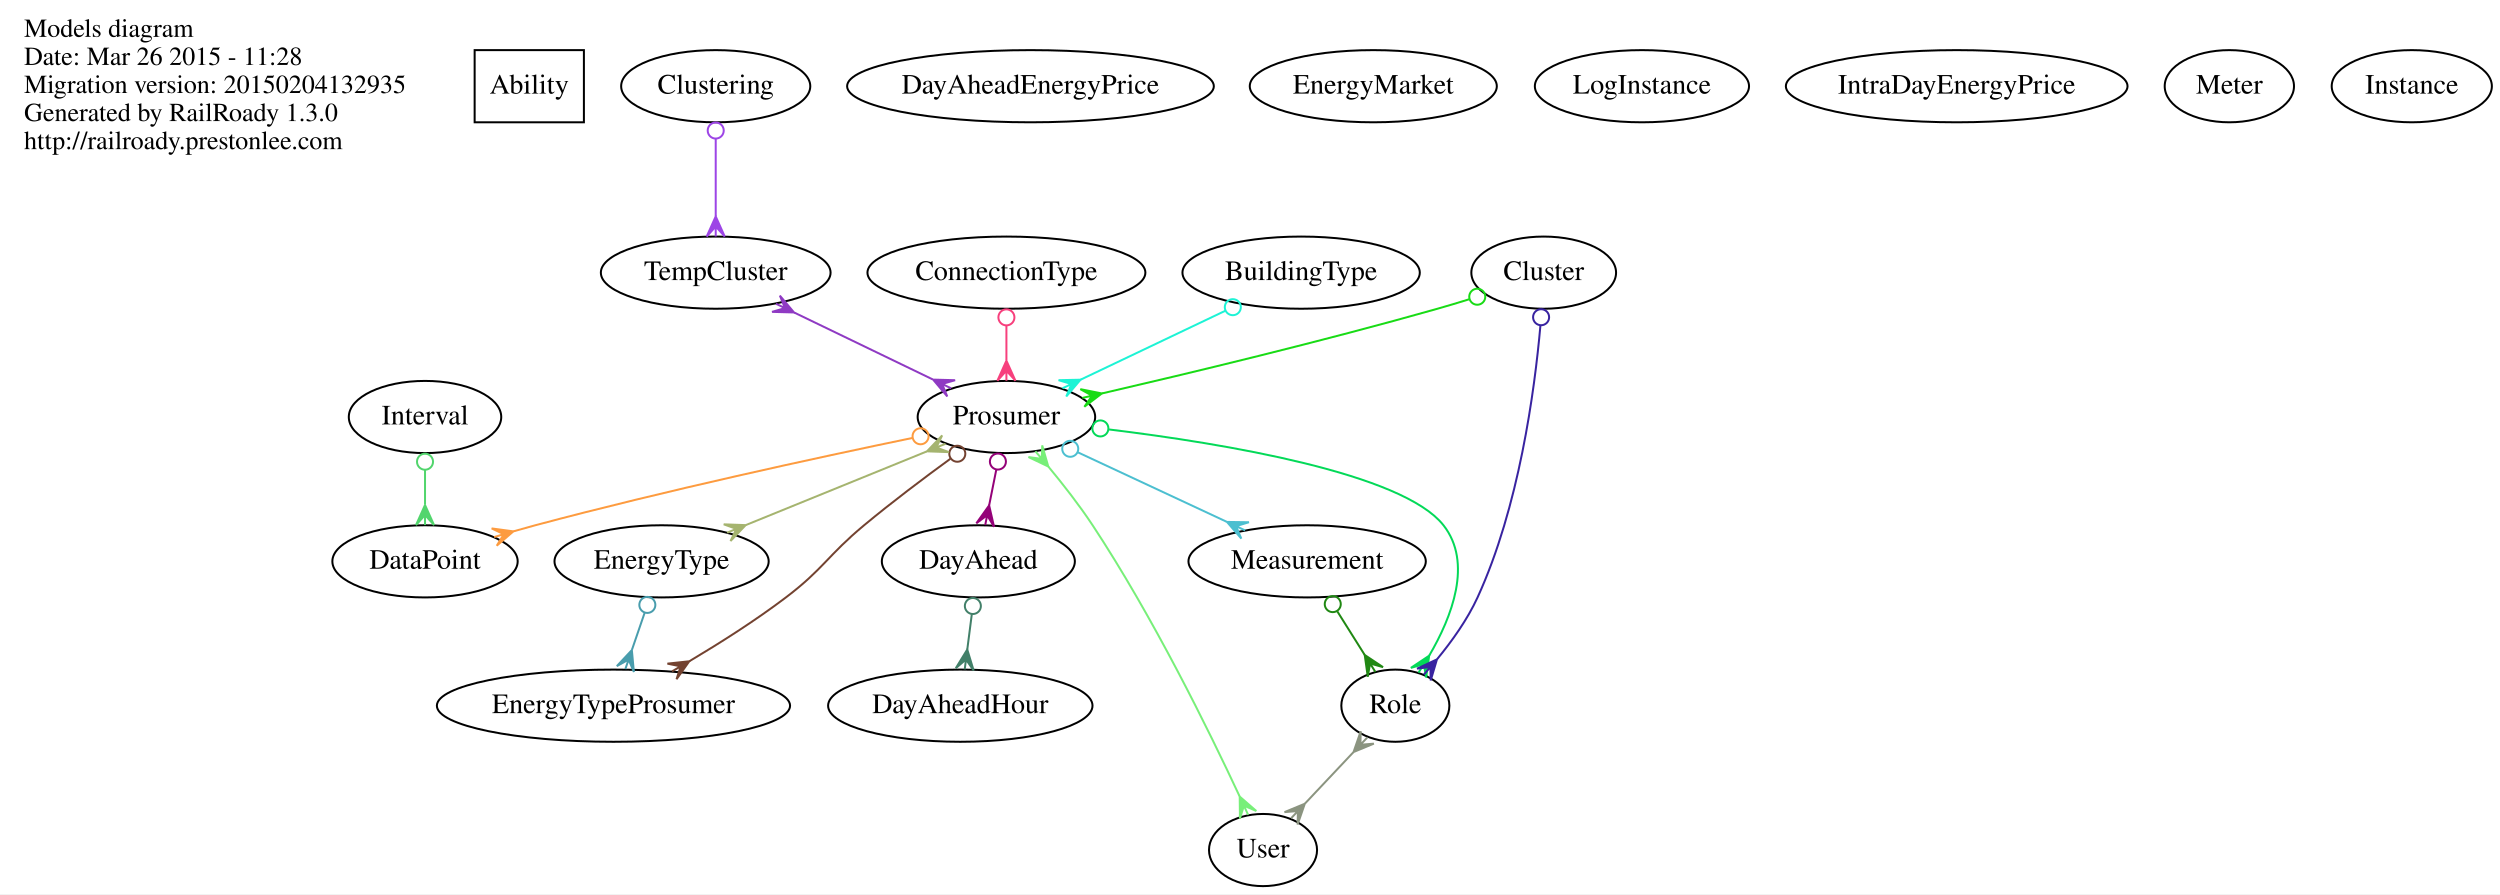
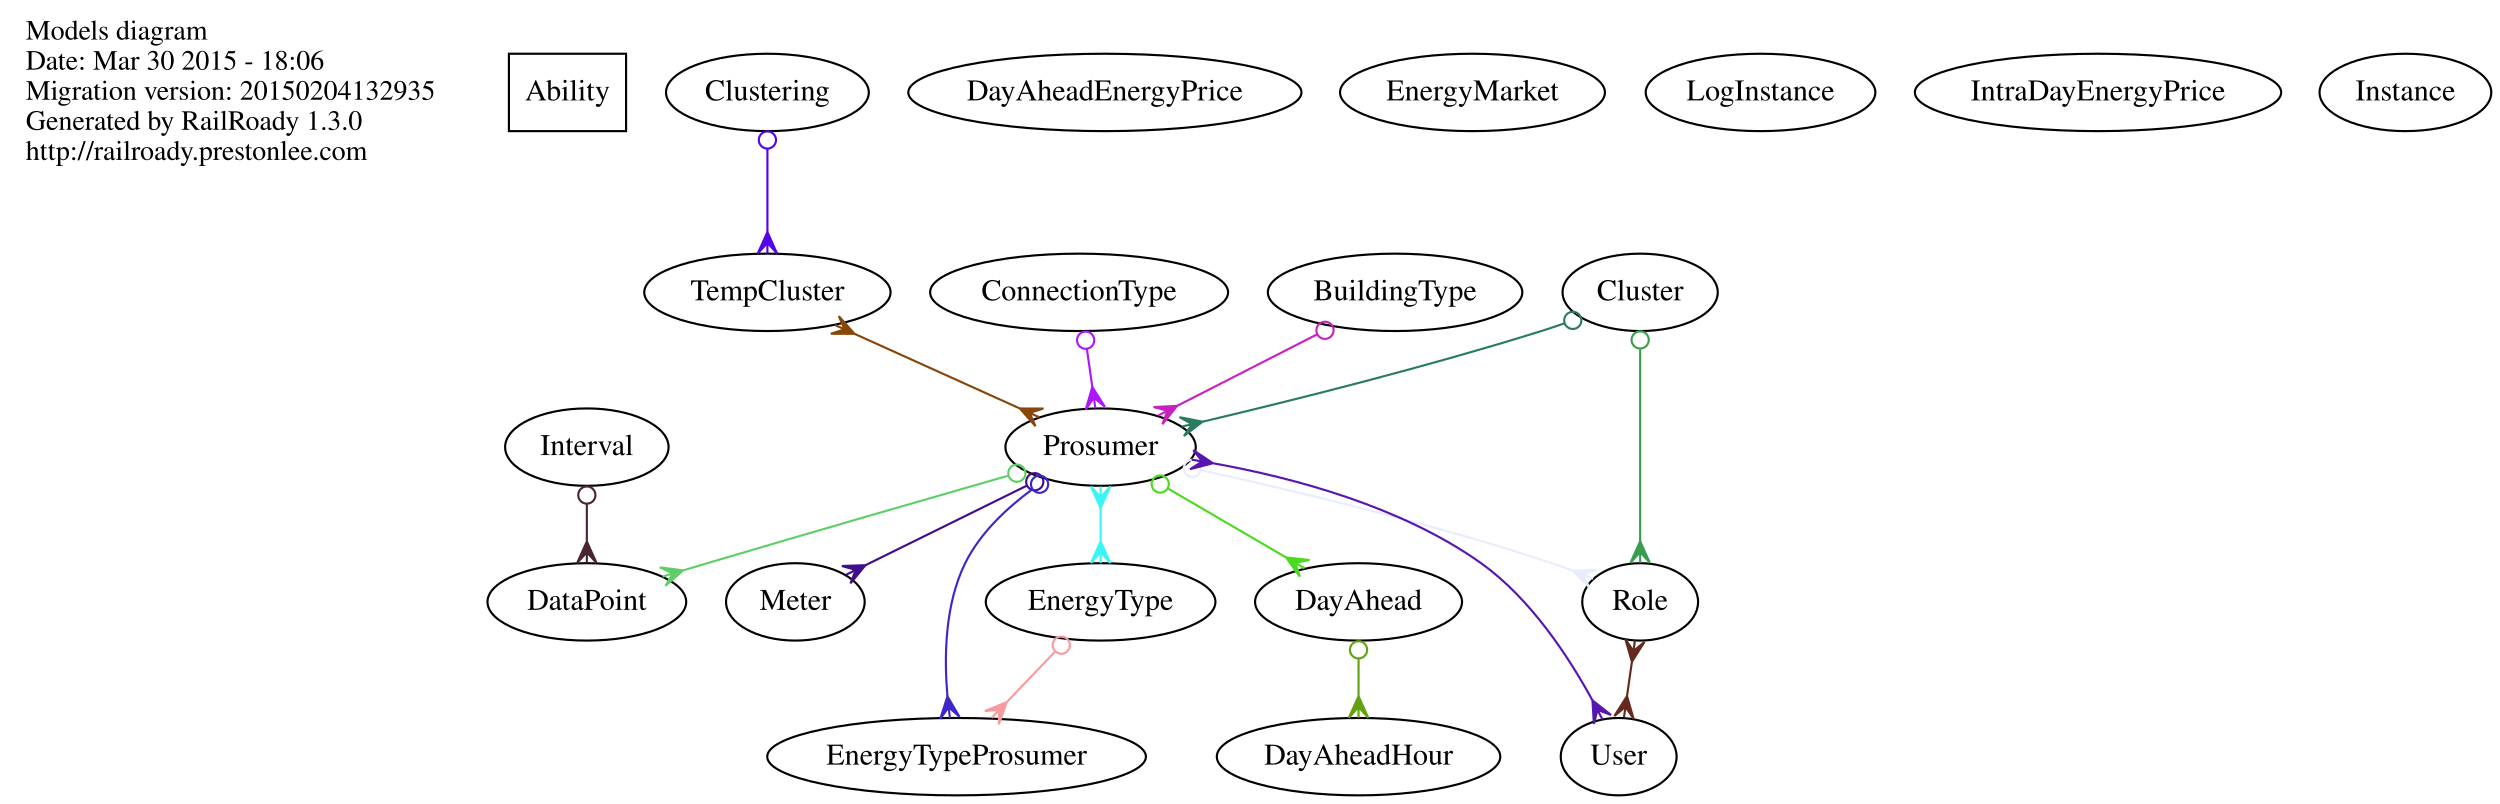
- <svg xmlns="http://www.w3.org/2000/svg" width="1247pt" height="446pt" viewBox="0.00 0.00 1247.00 446.00">
-   <g id="graph0" class="graph" transform="scale(1 1) rotate(0) translate(4 442)">
-     <polygon fill="white" stroke="none" points="-4,4 -4,-442 1243,-442 1243,4 -4,4" />
+ <svg xmlns="http://www.w3.org/2000/svg" width="1163pt" height="374pt" viewBox="0.00 0.00 1163.00 374.00">
+   <g id="graph0" class="graph" transform="scale(1 1) rotate(0) translate(4 370)">
+     <polygon fill="white" stroke="none" points="-4,4 -4,-370 1159,-370 1159,4 -4,4" />
    <g id="node1" class="node">
-       <text text-anchor="start" x="8" y="-423.6" font-family="Times,serif" font-size="13.00">Models diagram</text>
-       <text text-anchor="start" x="8" y="-409.6" font-family="Times,serif" font-size="13.00">Date: Mar 26 2015 - 11:28</text>
-       <text text-anchor="start" x="8" y="-395.6" font-family="Times,serif" font-size="13.00">Migration version: 20150204132935</text>
-       <text text-anchor="start" x="8" y="-381.6" font-family="Times,serif" font-size="13.00">Generated by RailRoady 1.3.0</text>
-       <text text-anchor="start" x="8" y="-367.6" font-family="Times,serif" font-size="13.00">http://railroady.prestonlee.com</text>
+       <text text-anchor="start" x="8" y="-351.6" font-family="Times,serif" font-size="13.00">Models diagram</text>
+       <text text-anchor="start" x="8" y="-337.6" font-family="Times,serif" font-size="13.00">Date: Mar 30 2015 - 18:06</text>
+       <text text-anchor="start" x="8" y="-323.6" font-family="Times,serif" font-size="13.00">Migration version: 20150204132935</text>
+       <text text-anchor="start" x="8" y="-309.6" font-family="Times,serif" font-size="13.00">Generated by RailRoady 1.3.0</text>
+       <text text-anchor="start" x="8" y="-295.6" font-family="Times,serif" font-size="13.00">http://railroady.prestonlee.com</text>
    </g>
    <g id="node2" class="node">
-       <polygon fill="none" stroke="black" points="287.25,-417 232.75,-417 232.75,-381 287.25,-381 287.25,-417" />
-       <text text-anchor="middle" x="260" y="-395.3" font-family="Times,serif" font-size="14.00">Ability</text>
+       <polygon fill="none" stroke="black" points="287.25,-345 232.75,-345 232.75,-309 287.25,-309 287.25,-345" />
+       <text text-anchor="middle" x="260" y="-323.3" font-family="Times,serif" font-size="14.00">Ability</text>
    </g>
    <g id="node3" class="node">
-       <ellipse fill="none" stroke="black" cx="208" cy="-234" rx="38.021" ry="18" />
-       <text text-anchor="middle" x="208" y="-230.3" font-family="Times,serif" font-size="14.00">Interval</text>
+       <ellipse fill="none" stroke="black" cx="269" cy="-162" rx="38.021" ry="18" />
+       <text text-anchor="middle" x="269" y="-158.3" font-family="Times,serif" font-size="14.00">Interval</text>
+     </g>
+     <g id="node19" class="node">
+       <ellipse fill="none" stroke="black" cx="269" cy="-90" rx="46.219" ry="18" />
+       <text text-anchor="middle" x="269" y="-86.3" font-family="Times,serif" font-size="14.00">DataPoint</text>
+     </g>
+     <g id="edge1" class="edge">
+       <path fill="none" stroke="#4a2730" d="M269,-135.64C269,-130.063 269,-124.132 269,-118.476" />
+       <ellipse fill="none" stroke="#4a2730" cx="269" cy="-139.697" rx="4" ry="4" />
+       <polygon fill="#4a2730" stroke="#4a2730" points="269,-118.104 273.5,-108.104 269,-113.104 269,-108.104 269,-108.104 269,-108.104 269,-113.104 264.5,-108.104 269,-118.104 269,-118.104" />
+     </g>
+     <g id="node4" class="node">
+       <ellipse fill="none" stroke="black" cx="510" cy="-327" rx="91.463" ry="18" />
+       <text text-anchor="middle" x="510" y="-323.3" font-family="Times,serif" font-size="14.00">DayAheadEnergyPrice</text>
+     </g>
+     <g id="node5" class="node">
+       <ellipse fill="none" stroke="black" cx="681" cy="-327" rx="61.616" ry="18" />
+       <text text-anchor="middle" x="681" y="-323.3" font-family="Times,serif" font-size="14.00">EnergyMarket</text>
+     </g>
+     <g id="node6" class="node">
+       <ellipse fill="none" stroke="black" cx="815" cy="-327" rx="53.418" ry="18" />
+       <text text-anchor="middle" x="815" y="-323.3" font-family="Times,serif" font-size="14.00">LogInstance</text>
+     </g>
+     <g id="node7" class="node">
+       <ellipse fill="none" stroke="black" cx="353" cy="-234" rx="57.293" ry="18" />
+       <text text-anchor="middle" x="353" y="-230.3" font-family="Times,serif" font-size="14.00">TempCluster</text>
+     </g>
+     <g id="node13" class="node">
+       <ellipse fill="none" stroke="black" cx="508" cy="-162" rx="44.271" ry="18" />
+       <text text-anchor="middle" x="508" y="-158.3" font-family="Times,serif" font-size="14.00">Prosumer</text>
+     </g>
+     <g id="edge2" class="edge">
+       <path fill="none" stroke="#884709" d="M393.57,-214.678C417.326,-203.95 447.123,-190.493 470.355,-180.001" />
+       <polygon fill="#884709" stroke="#884709" points="393.48,-214.719 382.514,-214.733 388.923,-216.776 384.367,-218.834 384.367,-218.834 384.367,-218.834 388.923,-216.776 386.219,-222.936 393.48,-214.719 393.48,-214.719" />
+       <polygon fill="#884709" stroke="#884709" points="470.437,-179.964 481.403,-179.949 474.994,-177.906 479.551,-175.848 479.551,-175.848 479.551,-175.848 474.994,-177.906 477.699,-171.747 470.437,-179.964 470.437,-179.964" />
+     </g>
+     <g id="node8" class="node">
+       <ellipse fill="none" stroke="black" cx="972" cy="-327" rx="85.214" ry="18" />
+       <text text-anchor="middle" x="972" y="-323.3" font-family="Times,serif" font-size="14.00">IntraDayEnergyPrice</text>
+     </g>
+     <g id="node9" class="node">
+       <ellipse fill="none" stroke="black" cx="366" cy="-90" rx="32.246" ry="18" />
+       <text text-anchor="middle" x="366" y="-86.3" font-family="Times,serif" font-size="14.00">Meter</text>
+     </g>
+     <g id="node10" class="node">
+       <ellipse fill="none" stroke="black" cx="759" cy="-90" rx="26.949" ry="18" />
+       <text text-anchor="middle" x="759" y="-86.3" font-family="Times,serif" font-size="14.00">Role</text>
    </g>
    <g id="node20" class="node">
-       <ellipse fill="none" stroke="black" cx="208" cy="-162" rx="46.219" ry="18" />
-       <text text-anchor="middle" x="208" y="-158.3" font-family="Times,serif" font-size="14.00">DataPoint</text>
+       <ellipse fill="none" stroke="black" cx="749" cy="-18" rx="26.949" ry="18" />
+       <text text-anchor="middle" x="749" y="-14.3" font-family="Times,serif" font-size="14.00">User</text>
    </g>
-     <g id="edge1" class="edge">
-       <path fill="none" stroke="#52d56d" d="M208,-207.64C208,-202.063 208,-196.132 208,-190.476" />
-       <ellipse fill="none" stroke="#52d56d" cx="208" cy="-211.697" rx="4" ry="4" />
-       <polygon fill="#52d56d" stroke="#52d56d" points="208,-190.104 212.5,-180.104 208,-185.104 208,-180.104 208,-180.104 208,-180.104 208,-185.104 203.5,-180.104 208,-190.104 208,-190.104" />
+     <g id="edge3" class="edge">
+       <path fill="none" stroke="#66291f" d="M755.144,-62.005C754.41,-56.873 753.643,-51.498 752.908,-46.355" />
+       <polygon fill="#66291f" stroke="#66291f" points="755.165,-62.156 752.125,-72.691 755.872,-67.105 756.579,-72.055 756.579,-72.055 756.579,-72.055 755.872,-67.105 761.034,-71.418 755.165,-62.156 755.165,-62.156" />
+       <polygon fill="#66291f" stroke="#66291f" points="752.882,-46.175 755.923,-35.639 752.175,-41.225 751.468,-36.275 751.468,-36.275 751.468,-36.275 752.175,-41.225 747.013,-36.912 752.882,-46.175 752.882,-46.175" />
    </g>
-     <g id="node4" class="node">
-       <ellipse fill="none" stroke="black" cx="510" cy="-399" rx="91.463" ry="18" />
-       <text text-anchor="middle" x="510" y="-395.3" font-family="Times,serif" font-size="14.00">DayAheadEnergyPrice</text>
+     <g id="node11" class="node">
+       <ellipse fill="none" stroke="black" cx="1115" cy="-327" rx="39.946" ry="18" />
+       <text text-anchor="middle" x="1115" y="-323.3" font-family="Times,serif" font-size="14.00">Instance</text>
    </g>
-     <g id="node5" class="node">
-       <ellipse fill="none" stroke="black" cx="681" cy="-399" rx="61.616" ry="18" />
-       <text text-anchor="middle" x="681" y="-395.3" font-family="Times,serif" font-size="14.00">EnergyMarket</text>
+     <g id="node12" class="node">
+       <ellipse fill="none" stroke="black" cx="441" cy="-18" rx="88.089" ry="18" />
+       <text text-anchor="middle" x="441" y="-14.3" font-family="Times,serif" font-size="14.00">EnergyTypeProsumer</text>
    </g>
-     <g id="node6" class="node">
-       <ellipse fill="none" stroke="black" cx="815" cy="-399" rx="53.418" ry="18" />
-       <text text-anchor="middle" x="815" y="-395.3" font-family="Times,serif" font-size="14.00">LogInstance</text>
+     <g id="edge6" class="edge">
+       <path fill="none" stroke="#410d8d" d="M473.539,-144.012C450.787,-132.797 421.154,-118.189 398.757,-107.148" />
+       <ellipse fill="none" stroke="#410d8d" cx="477.369" cy="-145.9" rx="4" ry="4" />
+       <polygon fill="#410d8d" stroke="#410d8d" points="398.612,-107.076 391.632,-98.619 394.127,-104.866 389.643,-102.655 389.643,-102.655 389.643,-102.655 394.127,-104.866 387.653,-106.691 398.612,-107.076 398.612,-107.076" />
    </g>
-     <g id="node7" class="node">
-       <ellipse fill="none" stroke="black" cx="353" cy="-306" rx="57.293" ry="18" />
-       <text text-anchor="middle" x="353" y="-302.3" font-family="Times,serif" font-size="14.00">TempCluster</text>
+     <g id="edge7" class="edge">
+       <path fill="none" stroke="#e7edfc" d="M554.82,-151.241C597.751,-141.809 662.843,-126.287 718,-108 721.145,-106.957 724.39,-105.785 727.613,-104.557" />
+       <ellipse fill="none" stroke="#e7edfc" cx="550.712" cy="-152.136" rx="4" ry="4" />
+       <polygon fill="#e7edfc" stroke="#e7edfc" points="727.806,-104.48 738.761,-104.954 732.45,-102.627 737.094,-100.775 737.094,-100.775 737.094,-100.775 732.45,-102.627 735.426,-96.595 727.806,-104.48 727.806,-104.48" />
    </g>
-     <g id="node13" class="node">
-       <ellipse fill="none" stroke="black" cx="498" cy="-234" rx="44.271" ry="18" />
-       <text text-anchor="middle" x="498" y="-230.3" font-family="Times,serif" font-size="14.00">Prosumer</text>
+     <g id="edge9" class="edge">
+       <path fill="none" stroke="#3c26cc" d="M476.302,-142.427C464.299,-133.622 451.881,-121.953 445,-108 435.564,-88.867 435.135,-64.515 436.746,-46.122" />
+       <ellipse fill="none" stroke="#3c26cc" cx="479.609" cy="-144.732" rx="4" ry="4" />
+       <polygon fill="#3c26cc" stroke="#3c26cc" points="436.76,-46.003 442.35,-36.569 437.319,-41.035 437.878,-36.066 437.878,-36.066 437.878,-36.066 437.319,-41.035 433.406,-35.563 436.76,-46.003 436.76,-46.003" />
    </g>
-     <g id="edge2" class="edge">
-       <path fill="none" stroke="#8f3ac3" d="M392.174,-286.089C413.64,-275.726 440.088,-262.958 461.173,-252.778" />
-       <polygon fill="#8f3ac3" stroke="#8f3ac3" points="392.05,-286.148 381.088,-286.443 387.547,-288.322 383.044,-290.496 383.044,-290.496 383.044,-290.496 387.547,-288.322 385,-294.548 392.05,-286.148 392.05,-286.148" />
-       <polygon fill="#8f3ac3" stroke="#8f3ac3" points="461.441,-252.649 472.403,-252.354 465.944,-250.475 470.447,-248.302 470.447,-248.302 470.447,-248.302 465.944,-250.475 468.49,-244.249 461.441,-252.649 461.441,-252.649" />
+     <g id="node16" class="node">
+       <ellipse fill="none" stroke="black" cx="508" cy="-90" rx="53.418" ry="18" />
+       <text text-anchor="middle" x="508" y="-86.3" font-family="Times,serif" font-size="14.00">EnergyType</text>
    </g>
-     <g id="node8" class="node">
-       <ellipse fill="none" stroke="black" cx="972" cy="-399" rx="85.214" ry="18" />
-       <text text-anchor="middle" x="972" y="-395.3" font-family="Times,serif" font-size="14.00">IntraDayEnergyPrice</text>
+     <g id="edge10" class="edge">
+       <path fill="none" stroke="#38f5f7" d="M508,-133.665C508,-128.687 508,-123.491 508,-118.507" />
+       <polygon fill="#38f5f7" stroke="#38f5f7" points="508,-133.697 503.5,-143.697 508,-138.697 508,-143.697 508,-143.697 508,-143.697 508,-138.697 512.5,-143.697 508,-133.697 508,-133.697" />
+       <polygon fill="#38f5f7" stroke="#38f5f7" points="508,-118.104 512.5,-108.104 508,-113.104 508,-108.104 508,-108.104 508,-108.104 508,-113.104 503.5,-108.104 508,-118.104 508,-118.104" />
    </g>
-     <g id="node9" class="node">
-       <ellipse fill="none" stroke="black" cx="1108" cy="-399" rx="32.246" ry="18" />
-       <text text-anchor="middle" x="1108" y="-395.3" font-family="Times,serif" font-size="14.00">Meter</text>
+     <g id="node18" class="node">
+       <ellipse fill="none" stroke="black" cx="628" cy="-90" rx="48.144" ry="18" />
+       <text text-anchor="middle" x="628" y="-86.3" font-family="Times,serif" font-size="14.00">DayAhead</text>
    </g>
-     <g id="node10" class="node">
-       <ellipse fill="none" stroke="black" cx="692" cy="-90" rx="26.949" ry="18" />
-       <text text-anchor="middle" x="692" y="-86.3" font-family="Times,serif" font-size="14.00">Role</text>
+     <g id="edge5" class="edge">
+       <path fill="none" stroke="#4cd922" d="M539.318,-142.731C556.2,-132.883 577.044,-120.724 594.281,-110.669" />
+       <ellipse fill="none" stroke="#4cd922" cx="535.739" cy="-144.819" rx="4" ry="4" />
+       <polygon fill="#4cd922" stroke="#4cd922" points="594.288,-110.665 605.194,-109.513 598.607,-108.146 602.926,-105.626 602.926,-105.626 602.926,-105.626 598.607,-108.146 600.659,-101.739 594.288,-110.665 594.288,-110.665" />
+     </g>
+     <g id="edge4" class="edge">
+       <path fill="none" stroke="#5ecf66" d="M464.775,-148.65C427.663,-138.007 372.76,-122.165 325,-108 321.429,-106.941 317.733,-105.837 314.02,-104.722" />
+       <ellipse fill="none" stroke="#5ecf66" cx="469.033" cy="-149.871" rx="4" ry="4" />
+       <polygon fill="#5ecf66" stroke="#5ecf66" points="313.804,-104.657 305.528,-97.461 309.016,-103.213 304.229,-101.77 304.229,-101.77 304.229,-101.77 309.016,-103.213 302.93,-106.078 313.804,-104.657 313.804,-104.657" />
+     </g>
+     <g id="edge8" class="edge">
+       <path fill="none" stroke="#5716af" d="M560.588,-154.446C598.055,-147.703 648.109,-134.29 685,-108 708.013,-91.6 725.861,-64.283 736.794,-44.231" />
+       <polygon fill="#5716af" stroke="#5716af" points="560.235,-154.505 549.624,-151.739 555.305,-155.341 550.376,-156.176 550.376,-156.176 550.376,-156.176 555.305,-155.341 551.127,-160.613 560.235,-154.505 560.235,-154.505" />
+       <polygon fill="#5716af" stroke="#5716af" points="736.82,-44.181 745.447,-37.411 739.14,-39.751 741.461,-35.322 741.461,-35.322 741.461,-35.322 739.14,-39.751 737.474,-33.234 736.82,-44.181 736.82,-44.181" />
+     </g>
+     <g id="node14" class="node">
+       <ellipse fill="none" stroke="black" cx="759" cy="-234" rx="36.096" ry="18" />
+       <text text-anchor="middle" x="759" y="-230.3" font-family="Times,serif" font-size="14.00">Cluster</text>
+     </g>
+     <g id="edge12" class="edge">
+       <path fill="none" stroke="#3a9d4e" d="M759,-207.558C759,-182.444 759,-144.164 759,-118.393" />
+       <ellipse fill="none" stroke="#3a9d4e" cx="759" cy="-211.871" rx="4" ry="4" />
+       <polygon fill="#3a9d4e" stroke="#3a9d4e" points="759,-118.189 763.5,-108.189 759,-113.189 759,-108.189 759,-108.189 759,-108.189 759,-113.189 754.5,-108.189 759,-118.189 759,-118.189" />
+     </g>
+     <g id="edge11" class="edge">
+       <path fill="none" stroke="#297c5e" d="M723.658,-219.531C720.075,-218.288 716.476,-217.089 713,-216 659.688,-199.304 597.43,-183.754 555.634,-173.872" />
+       <ellipse fill="none" stroke="#297c5e" cx="727.657" cy="-220.954" rx="4" ry="4" />
+       <polygon fill="#297c5e" stroke="#297c5e" points="555.464,-173.832 546.758,-167.165 550.597,-172.689 545.729,-171.546 545.729,-171.546 545.729,-171.546 550.597,-172.689 544.7,-175.927 555.464,-173.832 555.464,-173.832" />
+     </g>
+     <g id="node15" class="node">
+       <ellipse fill="none" stroke="black" cx="498" cy="-234" rx="69.316" ry="18" />
+       <text text-anchor="middle" x="498" y="-230.3" font-family="Times,serif" font-size="14.00">ConnectionType</text>
+     </g>
+     <g id="edge13" class="edge">
+       <path fill="none" stroke="#ab18fd" d="M501.623,-207.64C502.44,-201.92 503.31,-195.828 504.137,-190.042" />
+       <ellipse fill="none" stroke="#ab18fd" cx="501.038" cy="-211.737" rx="4" ry="4" />
+       <polygon fill="#ab18fd" stroke="#ab18fd" points="504.142,-190.004 510.011,-180.741 504.849,-185.054 505.557,-180.104 505.557,-180.104 505.557,-180.104 504.849,-185.054 501.102,-179.468 504.142,-190.004 504.142,-190.004" />
+     </g>
+     <g id="edge14" class="edge">
+       <path fill="none" stroke="#f99a9f" d="M486.775,-66.825C479.648,-59.379 471.662,-51.035 464.38,-43.426" />
+       <ellipse fill="none" stroke="#f99a9f" cx="489.695" cy="-69.875" rx="4" ry="4" />
+       <polygon fill="#f99a9f" stroke="#f99a9f" points="464.305,-43.348 460.641,-33.012 460.847,-39.736 457.39,-36.124 457.39,-36.124 457.39,-36.124 460.847,-39.736 454.139,-39.236 464.305,-43.348 464.305,-43.348" />
+     </g>
+     <g id="node17" class="node">
+       <ellipse fill="none" stroke="black" cx="628" cy="-18" rx="65.942" ry="18" />
+       <text text-anchor="middle" x="628" y="-14.3" font-family="Times,serif" font-size="14.00">DayAheadHour</text>
+     </g>
+     <g id="edge15" class="edge">
+       <path fill="none" stroke="#62a20e" d="M628,-63.64C628,-58.063 628,-52.132 628,-46.476" />
+       <ellipse fill="none" stroke="#62a20e" cx="628" cy="-67.697" rx="4" ry="4" />
+       <polygon fill="#62a20e" stroke="#62a20e" points="628,-46.104 632.5,-36.104 628,-41.104 628,-36.104 628,-36.104 628,-36.104 628,-41.104 623.5,-36.104 628,-46.104 628,-46.104" />
    </g>
    <g id="node21" class="node">
-       <ellipse fill="none" stroke="black" cx="626" cy="-18" rx="26.949" ry="18" />
-       <text text-anchor="middle" x="626" y="-14.3" font-family="Times,serif" font-size="14.00">User</text>
-     </g>
-     <g id="edge3" class="edge">
-       <path fill="none" stroke="#8b9480" d="M670.999,-66.727C663.32,-58.582 654.638,-49.373 646.962,-41.232" />
-       <polygon fill="#8b9480" stroke="#8b9480" points="671.143,-66.879 674.729,-77.242 674.573,-70.517 678.003,-74.155 678.003,-74.155 678.003,-74.155 674.573,-70.517 681.277,-71.068 671.143,-66.879 671.143,-66.879" />
-       <polygon fill="#8b9480" stroke="#8b9480" points="646.837,-41.1 643.251,-30.737 643.407,-37.462 639.977,-33.824 639.977,-33.824 639.977,-33.824 643.407,-37.462 636.703,-36.911 646.837,-41.1 646.837,-41.1" />
-     </g>
-     <g id="node11" class="node">
-       <ellipse fill="none" stroke="black" cx="1199" cy="-399" rx="39.946" ry="18" />
-       <text text-anchor="middle" x="1199" y="-395.3" font-family="Times,serif" font-size="14.00">Instance</text>
-     </g>
-     <g id="node12" class="node">
-       <ellipse fill="none" stroke="black" cx="302" cy="-90" rx="88.089" ry="18" />
-       <text text-anchor="middle" x="302" y="-86.3" font-family="Times,serif" font-size="14.00">EnergyTypeProsumer</text>
-     </g>
-     <g id="edge7" class="edge">
-       <path fill="none" stroke="#03d958" d="M549.189,-227.785C606.982,-220.717 695.64,-205.903 716,-180 730.684,-161.318 720.26,-134.366 708.914,-115.023" />
-       <ellipse fill="none" stroke="#03d958" cx="544.87" cy="-228.299" rx="4" ry="4" />
-       <polygon fill="#03d958" stroke="#03d958" points="708.863,-114.941 707.363,-104.078 706.207,-110.705 703.55,-106.468 703.55,-106.468 703.55,-106.468 706.207,-110.705 699.738,-108.859 708.863,-114.941 708.863,-114.941" />
-     </g>
-     <g id="edge9" class="edge">
-       <path fill="none" stroke="#734230" d="M470.063,-213.182C456.77,-203.492 440.802,-191.469 427,-180 408.857,-164.924 406.795,-158.254 388,-144 372.931,-132.572 355.298,-121.367 339.934,-112.226" />
-       <ellipse fill="none" stroke="#734230" cx="473.505" cy="-215.675" rx="4" ry="4" />
-       <polygon fill="#734230" stroke="#734230" points="339.813,-112.155 333.463,-103.214 335.5,-109.625 331.187,-107.096 331.187,-107.096 331.187,-107.096 335.5,-109.625 328.91,-110.977 339.813,-112.155 339.813,-112.155" />
-     </g>
-     <g id="node15" class="node">
-       <ellipse fill="none" stroke="black" cx="648" cy="-162" rx="59.194" ry="18" />
-       <text text-anchor="middle" x="648" y="-158.3" font-family="Times,serif" font-size="14.00">Measurement</text>
-     </g>
-     <g id="edge4" class="edge">
-       <path fill="none" stroke="#4cbfd0" d="M533.473,-216.446C555.803,-206.025 584.679,-192.55 607.849,-181.737" />
-       <ellipse fill="none" stroke="#4cbfd0" cx="529.839" cy="-218.142" rx="4" ry="4" />
-       <polygon fill="#4cbfd0" stroke="#4cbfd0" points="608.007,-181.663 618.972,-181.512 612.538,-179.549 617.069,-177.434 617.069,-177.434 617.069,-177.434 612.538,-179.549 615.166,-173.357 608.007,-181.663 608.007,-181.663" />
-     </g>
-     <g id="node17" class="node">
-       <ellipse fill="none" stroke="black" cx="326" cy="-162" rx="53.418" ry="18" />
-       <text text-anchor="middle" x="326" y="-158.3" font-family="Times,serif" font-size="14.00">EnergyType</text>
-     </g>
-     <g id="edge10" class="edge">
-       <path fill="none" stroke="#a5b46f" d="M458.249,-216.822C431.227,-205.825 395.534,-191.299 368.04,-180.109" />
-       <polygon fill="#a5b46f" stroke="#a5b46f" points="458.383,-216.877 465.949,-224.815 463.015,-218.762 467.646,-220.647 467.646,-220.647 467.646,-220.647 463.015,-218.762 469.342,-216.478 458.383,-216.877 458.383,-216.877" />
-       <polygon fill="#a5b46f" stroke="#a5b46f" points="367.947,-180.072 360.381,-172.134 363.316,-178.187 358.685,-176.302 358.685,-176.302 358.685,-176.302 363.316,-178.187 356.988,-180.47 367.947,-180.072 367.947,-180.072" />
-     </g>
-     <g id="node19" class="node">
-       <ellipse fill="none" stroke="black" cx="484" cy="-162" rx="48.144" ry="18" />
-       <text text-anchor="middle" x="484" y="-158.3" font-family="Times,serif" font-size="14.00">DayAhead</text>
-     </g>
-     <g id="edge6" class="edge">
-       <path fill="none" stroke="#940178" d="M492.928,-207.64C491.784,-201.92 490.566,-195.828 489.408,-190.042" />
-       <ellipse fill="none" stroke="#940178" cx="493.755" cy="-211.774" rx="4" ry="4" />
-       <polygon fill="#940178" stroke="#940178" points="489.382,-189.91 491.833,-179.222 488.401,-185.007 487.421,-180.104 487.421,-180.104 487.421,-180.104 488.401,-185.007 483.008,-180.987 489.382,-189.91 489.382,-189.91" />
-     </g>
-     <g id="edge5" class="edge">
-       <path fill="none" stroke="#fd9b3f" d="M451.126,-223.552C403.506,-213.691 327.748,-197.28 263,-180 259.46,-179.055 255.807,-178.033 252.144,-176.974" />
-       <ellipse fill="none" stroke="#fd9b3f" cx="455.183" cy="-224.389" rx="4" ry="4" />
-       <polygon fill="#fd9b3f" stroke="#fd9b3f" points="252.089,-176.957 243.781,-169.8 247.295,-175.536 242.501,-174.114 242.501,-174.114 242.501,-174.114 247.295,-175.536 241.222,-178.429 252.089,-176.957 252.089,-176.957" />
-     </g>
-     <g id="edge8" class="edge">
-       <path fill="none" stroke="#78ef79" d="M518.935,-209.239C526.31,-200.355 534.401,-189.992 541,-180 570.993,-134.586 599.093,-77.427 614.278,-44.868" />
-       <polygon fill="#78ef79" stroke="#78ef79" points="518.887,-209.295 508.991,-214.02 515.656,-213.112 512.426,-216.928 512.426,-216.928 512.426,-216.928 515.656,-213.112 515.86,-219.835 518.887,-209.295 518.887,-209.295" />
-       <polygon fill="#78ef79" stroke="#78ef79" points="614.369,-44.671 622.648,-37.481 616.466,-40.132 618.563,-35.593 618.563,-35.593 618.563,-35.593 616.466,-40.132 614.478,-33.706 614.369,-44.671 614.369,-44.671" />
-     </g>
-     <g id="node14" class="node">
-       <ellipse fill="none" stroke="black" cx="766" cy="-306" rx="36.096" ry="18" />
-       <text text-anchor="middle" x="766" y="-302.3" font-family="Times,serif" font-size="14.00">Cluster</text>
-     </g>
-     <g id="edge12" class="edge">
-       <path fill="none" stroke="#3823a0" d="M764.361,-279.63C761.467,-246.947 753.65,-188.99 733,-144 727.947,-132.991 720.222,-122.17 712.834,-113.204" />
-       <ellipse fill="none" stroke="#3823a0" cx="764.699" cy="-283.773" rx="4" ry="4" />
-       <polygon fill="#3823a0" stroke="#3823a0" points="712.758,-113.116 709.639,-102.603 709.494,-109.328 706.23,-105.541 706.23,-105.541 706.23,-105.541 709.494,-109.328 702.821,-108.478 712.758,-113.116 712.758,-113.116" />
-     </g>
-     <g id="edge11" class="edge">
-       <path fill="none" stroke="#18db15" d="M728.965,-292.764C723.626,-291.104 718.185,-289.469 713,-288 655.865,-271.815 589.402,-255.866 545.67,-245.76" />
-       <ellipse fill="none" stroke="#18db15" cx="732.859" cy="-293.993" rx="4" ry="4" />
-       <polygon fill="#18db15" stroke="#18db15" points="545.625,-245.75 536.888,-239.122 540.752,-244.629 535.879,-243.508 535.879,-243.508 535.879,-243.508 540.752,-244.629 534.87,-247.893 545.625,-245.75 545.625,-245.75" />
-     </g>
-     <g id="edge13" class="edge">
-       <path fill="none" stroke="#208813" d="M663.04,-137.072C667.455,-130.049 672.286,-122.363 676.716,-115.316" />
-       <ellipse fill="none" stroke="#208813" cx="660.78" cy="-140.668" rx="4" ry="4" />
-       <polygon fill="#208813" stroke="#208813" points="676.728,-115.296 685.86,-109.224 679.389,-111.063 682.05,-106.829 682.05,-106.829 682.05,-106.829 679.389,-111.063 678.24,-104.435 676.728,-115.296 676.728,-115.296" />
-     </g>
-     <g id="node16" class="node">
-       <ellipse fill="none" stroke="black" cx="498" cy="-306" rx="69.316" ry="18" />
-       <text text-anchor="middle" x="498" y="-302.3" font-family="Times,serif" font-size="14.00">ConnectionType</text>
-     </g>
-     <g id="edge14" class="edge">
-       <path fill="none" stroke="#f7407d" d="M498,-279.64C498,-274.063 498,-268.132 498,-262.476" />
-       <ellipse fill="none" stroke="#f7407d" cx="498" cy="-283.697" rx="4" ry="4" />
-       <polygon fill="#f7407d" stroke="#f7407d" points="498,-262.104 502.5,-252.104 498,-257.104 498,-252.104 498,-252.104 498,-252.104 498,-257.104 493.5,-252.104 498,-262.104 498,-262.104" />
-     </g>
-     <g id="edge15" class="edge">
-       <path fill="none" stroke="#499dad" d="M317.52,-136.267C315.488,-130.34 313.308,-123.981 311.243,-117.959" />
-       <ellipse fill="none" stroke="#499dad" cx="318.893" cy="-140.271" rx="4" ry="4" />
-       <polygon fill="#499dad" stroke="#499dad" points="311.166,-117.735 312.18,-106.816 309.545,-113.005 307.923,-108.275 307.923,-108.275 307.923,-108.275 309.545,-113.005 303.666,-109.735 311.166,-117.735 311.166,-117.735" />
-     </g>
-     <g id="node18" class="node">
-       <ellipse fill="none" stroke="black" cx="475" cy="-90" rx="65.942" ry="18" />
-       <text text-anchor="middle" x="475" y="-86.3" font-family="Times,serif" font-size="14.00">DayAheadHour</text>
+       <ellipse fill="none" stroke="black" cx="645" cy="-234" rx="59.194" ry="18" />
+       <text text-anchor="middle" x="645" y="-230.3" font-family="Times,serif" font-size="14.00">BuildingType</text>
    </g>
    <g id="edge16" class="edge">
-       <path fill="none" stroke="#428069" d="M480.739,-135.64C480.004,-129.92 479.221,-123.828 478.477,-118.042" />
-       <ellipse fill="none" stroke="#428069" cx="481.265" cy="-139.729" rx="4" ry="4" />
-       <polygon fill="#428069" stroke="#428069" points="478.474,-118.023 481.662,-107.53 477.837,-113.064 477.199,-108.104 477.199,-108.104 477.199,-108.104 477.837,-113.064 472.736,-108.678 478.474,-118.023 478.474,-118.023" />
+       <path fill="none" stroke="#c623be" d="M608.642,-214.423C588.575,-204.17 563.749,-191.485 543.776,-181.28" />
+       <ellipse fill="none" stroke="#c623be" cx="612.384" cy="-216.335" rx="4" ry="4" />
+       <polygon fill="#c623be" stroke="#c623be" points="543.594,-181.187 536.737,-172.63 539.142,-178.912 534.689,-176.637 534.689,-176.637 534.689,-176.637 539.142,-178.912 532.642,-180.644 543.594,-181.187 543.594,-181.187" />
    </g>
    <g id="node22" class="node">
-       <ellipse fill="none" stroke="black" cx="645" cy="-306" rx="59.194" ry="18" />
-       <text text-anchor="middle" x="645" y="-302.3" font-family="Times,serif" font-size="14.00">BuildingType</text>
+       <ellipse fill="none" stroke="black" cx="353" cy="-327" rx="47.169" ry="18" />
+       <text text-anchor="middle" x="353" y="-323.3" font-family="Times,serif" font-size="14.00">Clustering</text>
    </g>
    <g id="edge17" class="edge">
-       <path fill="none" stroke="#1df3d5" d="M607.261,-287.029C585.052,-276.453 557.082,-263.134 535.002,-252.62" />
-       <ellipse fill="none" stroke="#1df3d5" cx="610.93" cy="-288.776" rx="4" ry="4" />
-       <polygon fill="#1df3d5" stroke="#1df3d5" points="534.962,-252.601 527.868,-244.239 530.448,-250.451 525.933,-248.302 525.933,-248.302 525.933,-248.302 530.448,-250.451 523.999,-252.364 534.962,-252.601 534.962,-252.601" />
-     </g>
-     <g id="node23" class="node">
-       <ellipse fill="none" stroke="black" cx="353" cy="-399" rx="47.169" ry="18" />
-       <text text-anchor="middle" x="353" y="-395.3" font-family="Times,serif" font-size="14.00">Clustering</text>
-     </g>
-     <g id="edge18" class="edge">
-       <path fill="none" stroke="#9d45e6" d="M353,-372.729C353,-360.725 353,-346.362 353,-334.129" />
-       <ellipse fill="none" stroke="#9d45e6" cx="353" cy="-376.884" rx="4" ry="4" />
-       <polygon fill="#9d45e6" stroke="#9d45e6" points="353,-334.04 357.5,-324.04 353,-329.04 353,-324.04 353,-324.04 353,-324.04 353,-329.04 348.5,-324.04 353,-334.04 353,-334.04" />
+       <path fill="none" stroke="#5304ea" d="M353,-300.729C353,-288.725 353,-274.362 353,-262.129" />
+       <ellipse fill="none" stroke="#5304ea" cx="353" cy="-304.884" rx="4" ry="4" />
+       <polygon fill="#5304ea" stroke="#5304ea" points="353,-262.04 357.5,-252.04 353,-257.04 353,-252.04 353,-252.04 353,-252.04 353,-257.04 348.5,-252.04 353,-262.04 353,-262.04" />
    </g>
  </g>
</svg>
